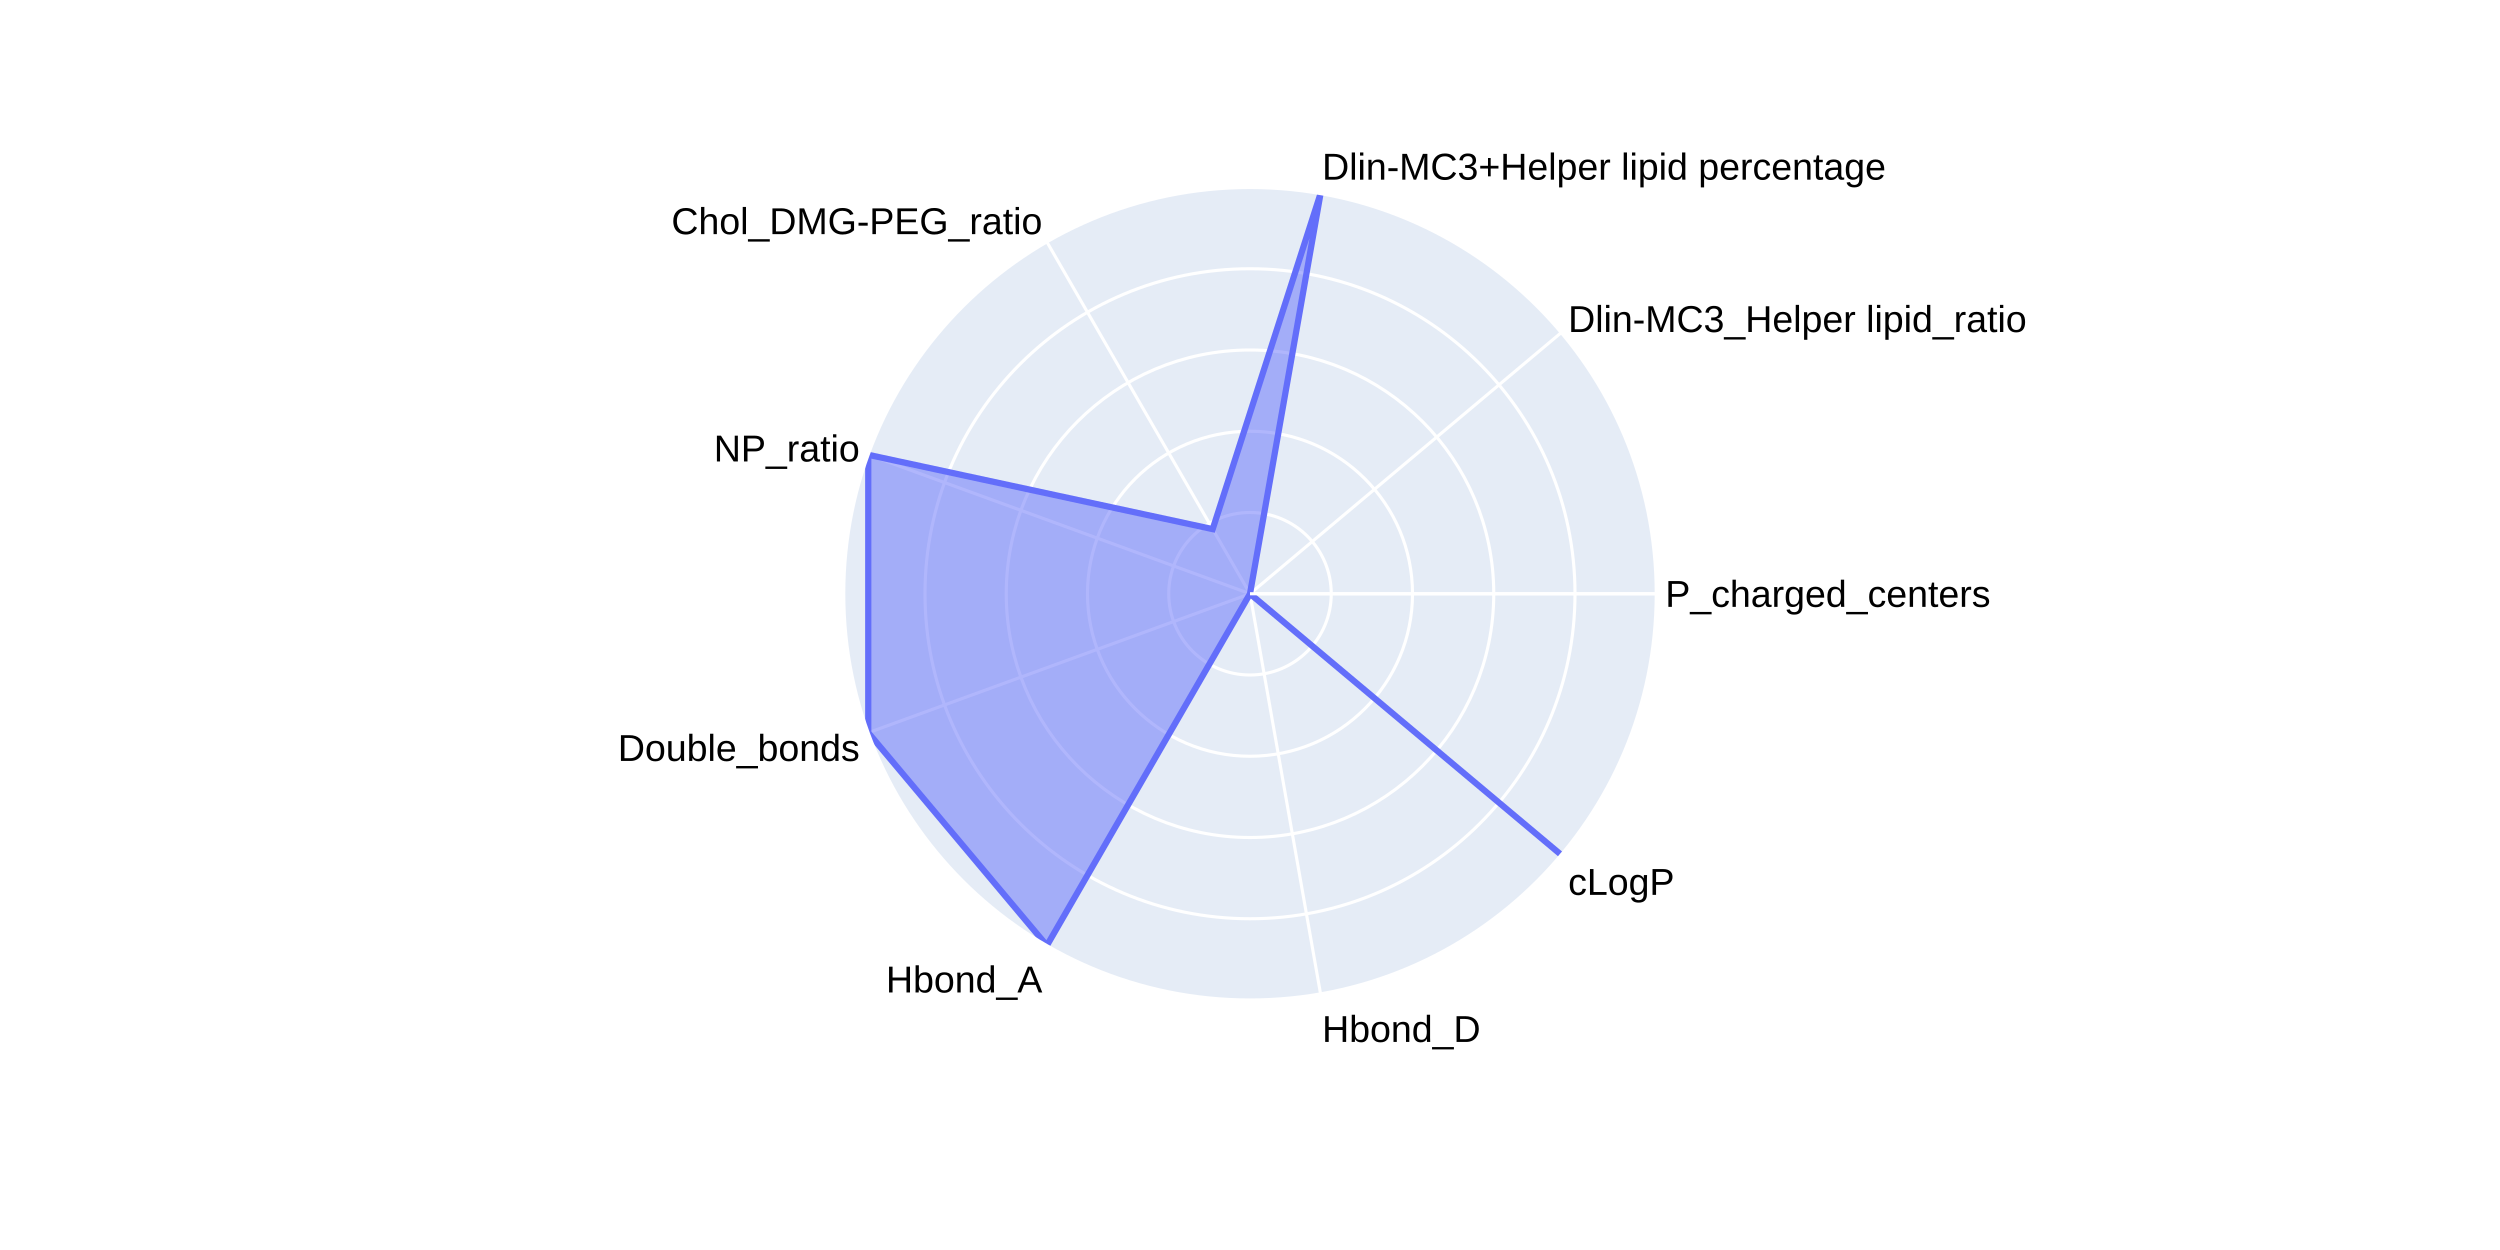
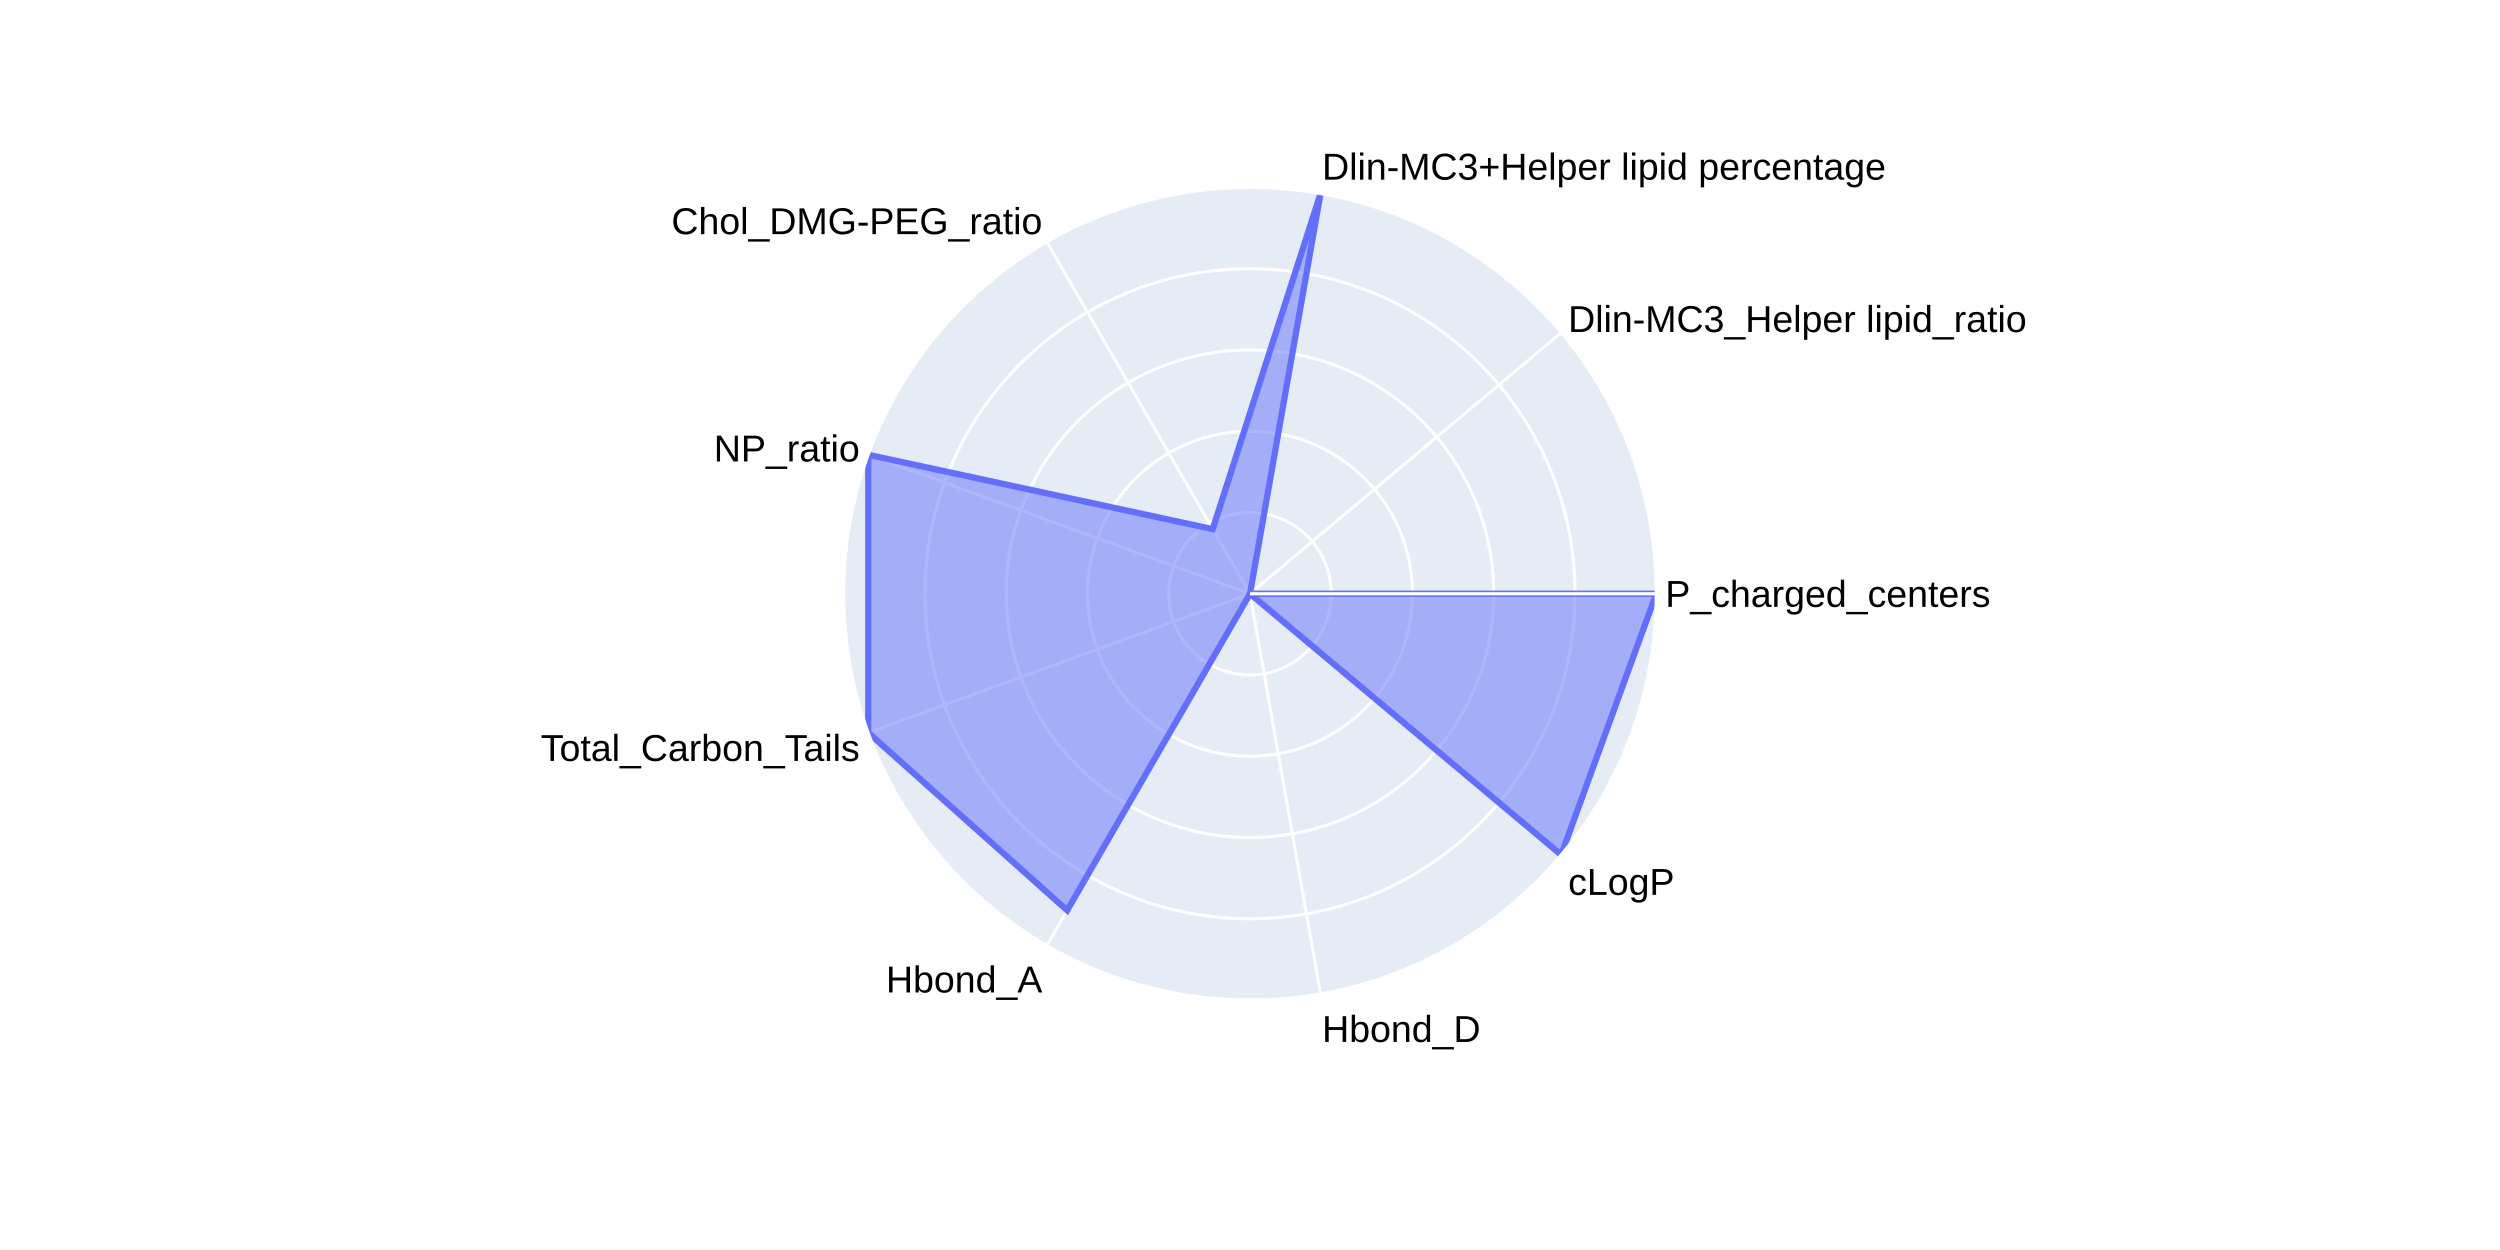
<svg xmlns="http://www.w3.org/2000/svg" class="main-svg" width="800" height="400" style="" viewBox="0 0 800 400">
  <rect x="0" y="0" width="800" height="400" style="fill: rgb(0, 0, 0); fill-opacity: 0;" />
-   <defs id="defs-c0a8ad">
+   <defs id="defs-50b1e0">
    <g class="clips">
-       <clipPath id="clipc0a8adpolar-for-traces">
+       <clipPath id="clip50b1e0polar-for-traces">
        <path d="M130,0A130,130 0,1,0 -130,-1.592040838891559e-14A130,130 0,1,0 130,3.184081677783118e-14Z" transform="translate(130,130)" />
      </clipPath>
    </g>
    <g class="gradients" />
    <g class="patterns" />
  </defs>
  <g class="bglayer" />
  <g class="layer-below">
    <g class="imagelayer" />
    <g class="shapelayer" />
  </g>
  <g class="cartesianlayer" />
  <g class="polarlayer">
    <g class="polar">
      <g class="polarsublayer draglayer" />
      <g class="polarsublayer plotbg">
        <path d="M130,0A130,130 0,1,0 -130,-1.592040838891559e-14A130,130 0,1,0 130,3.184081677783118e-14Z" transform="translate(400,190)" style="fill: rgb(229, 236, 246); fill-opacity: 1;" />
      </g>
      <g class="polarsublayer backplot">
        <g class="maplayer" />
      </g>
      <g class="polarsublayer angular-grid" style="fill: none;">
        <path class="angularaxisgrid" d="M400,190L530,190" style="stroke: rgb(255, 255, 255); stroke-opacity: 1; stroke-width: 1px;" />
        <path class="angularaxisgrid" d="M400,190L499.586,273.562" style="stroke: rgb(255, 255, 255); stroke-opacity: 1; stroke-width: 1px;" />
        <path class="angularaxisgrid" d="M400,190L422.574,318.025" style="stroke: rgb(255, 255, 255); stroke-opacity: 1; stroke-width: 1px;" />
        <path class="angularaxisgrid" d="M400,190L335,302.583" style="stroke: rgb(255, 255, 255); stroke-opacity: 1; stroke-width: 1px;" />
        <path class="angularaxisgrid" d="M400,190L277.84,234.463" style="stroke: rgb(255, 255, 255); stroke-opacity: 1; stroke-width: 1px;" />
        <path class="angularaxisgrid" d="M400,190L277.84,145.537" style="stroke: rgb(255, 255, 255); stroke-opacity: 1; stroke-width: 1px;" />
        <path class="angularaxisgrid" d="M400,190L335,77.417" style="stroke: rgb(255, 255, 255); stroke-opacity: 1; stroke-width: 1px;" />
        <path class="angularaxisgrid" d="M400,190L422.574,61.975" style="stroke: rgb(255, 255, 255); stroke-opacity: 1; stroke-width: 1px;" />
        <path class="angularaxisgrid" d="M400,190L499.586,106.438" style="stroke: rgb(255, 255, 255); stroke-opacity: 1; stroke-width: 1px;" />
      </g>
      <g class="polarsublayer radial-grid" transform="translate(400,190)" style="fill: none;">
        <path class="xgrid" d="M26,0A26,26 0,1,0 -26,-3.184081677783118e-15A26,26 0,1,0 26,6.368163355566236e-15Z" style="stroke: rgb(255, 255, 255); stroke-opacity: 1; stroke-width: 1px;" />
        <path class="xgrid" d="M52,0A52,52 0,1,0 -52,-6.368163355566236e-15A52,52 0,1,0 52,1.2736326711132473e-14Z" style="stroke: rgb(255, 255, 255); stroke-opacity: 1; stroke-width: 1px;" />
        <path class="xgrid" d="M78,0A78,78 0,1,0 -78,-9.552245033349356e-15A78,78 0,1,0 78,1.910449006669871e-14Z" style="stroke: rgb(255, 255, 255); stroke-opacity: 1; stroke-width: 1px;" />
        <path class="xgrid" d="M104,0A104,104 0,1,0 -104,-1.2736326711132473e-14A104,104 0,1,0 104,2.5472653422264946e-14Z" style="stroke: rgb(255, 255, 255); stroke-opacity: 1; stroke-width: 1px;" />
      </g>
-       <g class="polarsublayer frontplot" transform="translate(270,60)" clip-path="url(#clipc0a8adpolar-for-traces)">
+       <g class="polarsublayer frontplot" transform="translate(270,60)" clip-path="url(#clip50b1e0polar-for-traces)">
        <g class="barlayer" />
        <g class="scatterlayer">
-           <g class="trace scatter trace77ab60" style="stroke-miterlimit: 2; opacity: 1;">
+           <g class="trace scatter trace9f91eb" style="stroke-miterlimit: 2; opacity: 1;">
            <g class="fills">
              <g>
-                 <path class="js-fill" d="M130,130L229.59,213.56L130,130L65,242.58L7.84,174.46L7.84,85.54L118.06,109.32L152.57,1.97L130,130L130,130Z" style="fill: rgb(99, 110, 250); fill-opacity: 0.5; stroke-width: 0;" />
+                 <path class="js-fill" d="M260,130L229.59,213.56L130,130L71.5,231.32L7.84,174.46L7.84,85.54L118.06,109.32L152.57,1.97L130,130L260,130Z" style="fill: rgb(99, 110, 250); fill-opacity: 0.5; stroke-width: 0;" />
              </g>
            </g>
            <g class="errorbars" />
            <g class="lines">
-               <path class="js-line" d="M130,130L229.59,213.56L130,130L65,242.58L7.84,174.46L7.84,85.54L118.06,109.32L152.57,1.97L130,130L130,130" style="vector-effect: none; fill: none; stroke: rgb(99, 110, 250); stroke-opacity: 1; stroke-width: 2px; opacity: 1;" />
+               <path class="js-line" d="M260,130L229.59,213.56L130,130L71.5,231.32L7.84,174.46L7.84,85.54L118.06,109.32L152.57,1.97L130,130L260,130" style="vector-effect: none; fill: none; stroke: rgb(99, 110, 250); stroke-opacity: 1; stroke-width: 2px; opacity: 1;" />
            </g>
            <g class="points" />
            <g class="text" />
          </g>
        </g>
      </g>
      <g class="polarsublayer angular-line">
        <path d="M130,0A130,130 0,1,0 -130,-1.592040838891559e-14A130,130 0,1,0 130,3.184081677783118e-14Z" transform="translate(400,190)" stroke-width="1" style="fill: none; stroke: rgb(255, 255, 255); stroke-opacity: 1;" />
      </g>
      <g class="polarsublayer radial-line">
        <line x1="0" y1="0" x2="130" y2="0" transform="translate(400,190)" stroke-width="1" style="fill: none; stroke: rgb(255, 255, 255); stroke-opacity: 1;" />
      </g>
      <g class="polarsublayer angular-axis">
        <g class="angularaxistick">
          <text text-anchor="start" x="2.9" y="4.2" transform="translate(530,190)" style="font-family: Arial; font-size: 12px; fill: rgb(0, 0, 0); fill-opacity: 1; white-space: pre; opacity: 1;">P_charged_centers</text>
        </g>
        <g class="angularaxistick">
          <text text-anchor="start" x="2.222" y="12.795" transform="translate(499.5858,273.5624)" style="font-family: Arial; font-size: 12px; fill: rgb(0, 0, 0); fill-opacity: 1; white-space: pre; opacity: 1;">cLogP</text>
        </g>
        <g class="angularaxistick">
          <text text-anchor="start" x="0.504" y="15.403" transform="translate(422.5743,318.025)" style="font-family: Arial; font-size: 12px; fill: rgb(0, 0, 0); fill-opacity: 1; white-space: pre; opacity: 1;">Hbond_D</text>
        </g>
        <g class="angularaxistick">
          <text text-anchor="end" x="-1.45" y="15.004" transform="translate(335,302.5833)" style="font-family: Arial; font-size: 12px; fill: rgb(0, 0, 0); fill-opacity: 1; white-space: pre; opacity: 1;">Hbond_A</text>
        </g>
        <g class="angularaxistick">
-           <text text-anchor="end" x="-2.725" y="9.043" transform="translate(277.84,234.4626)" style="font-family: Arial; font-size: 12px; fill: rgb(0, 0, 0); fill-opacity: 1; white-space: pre; opacity: 1;">Double_bonds</text>
+           <text text-anchor="end" x="-2.725" y="9.043" transform="translate(277.84,234.4626)" style="font-family: Arial; font-size: 12px; fill: rgb(0, 0, 0); fill-opacity: 1; white-space: pre; opacity: 1;">Total_Carbon_Tails</text>
        </g>
        <g class="angularaxistick">
          <text text-anchor="end" x="-2.725" y="2.134" transform="translate(277.84,145.5374)" style="font-family: Arial; font-size: 12px; fill: rgb(0, 0, 0); fill-opacity: 1; white-space: pre; opacity: 1;">NP_ratio</text>
        </g>
        <g class="angularaxistick">
          <text text-anchor="end" x="-1.45" y="-2.49" transform="translate(335,77.4167)" style="font-family: Arial; font-size: 12px; fill: rgb(0, 0, 0); fill-opacity: 1; white-space: pre; opacity: 1;">Chol_DMG-PEG_ratio</text>
        </g>
        <g class="angularaxistick">
          <text text-anchor="start" x="0.504" y="-4.49" transform="translate(422.5743,61.97499)" style="font-family: Arial; font-size: 12px; fill: rgb(0, 0, 0); fill-opacity: 1; white-space: pre; opacity: 1;">Dlin-MC3+Helper lipid percentage</text>
        </g>
        <g class="angularaxistick">
          <text text-anchor="start" x="2.222" y="-0.189" transform="translate(499.5858,106.4376)" style="font-family: Arial; font-size: 12px; fill: rgb(0, 0, 0); fill-opacity: 1; white-space: pre; opacity: 1;">Dlin-MC3_Helper lipid_ratio</text>
        </g>
      </g>
      <g class="polarsublayer radial-axis" display="none" />
    </g>
  </g>
  <g class="smithlayer" />
  <g class="ternarylayer" />
  <g class="geolayer" />
  <g class="funnelarealayer" />
  <g class="pielayer" />
  <g class="iciclelayer" />
  <g class="treemaplayer" />
  <g class="sunburstlayer" />
  <g class="glimages" />
-   <defs id="topdefs-c0a8ad">
+   <defs id="topdefs-50b1e0">
    <g class="clips" />
  </defs>
  <g class="layer-above">
    <g class="imagelayer" />
    <g class="shapelayer" />
  </g>
  <g class="infolayer">
    <g class="g-gtitle" />
    <g class="g-polartitle" />
  </g>
</svg>
